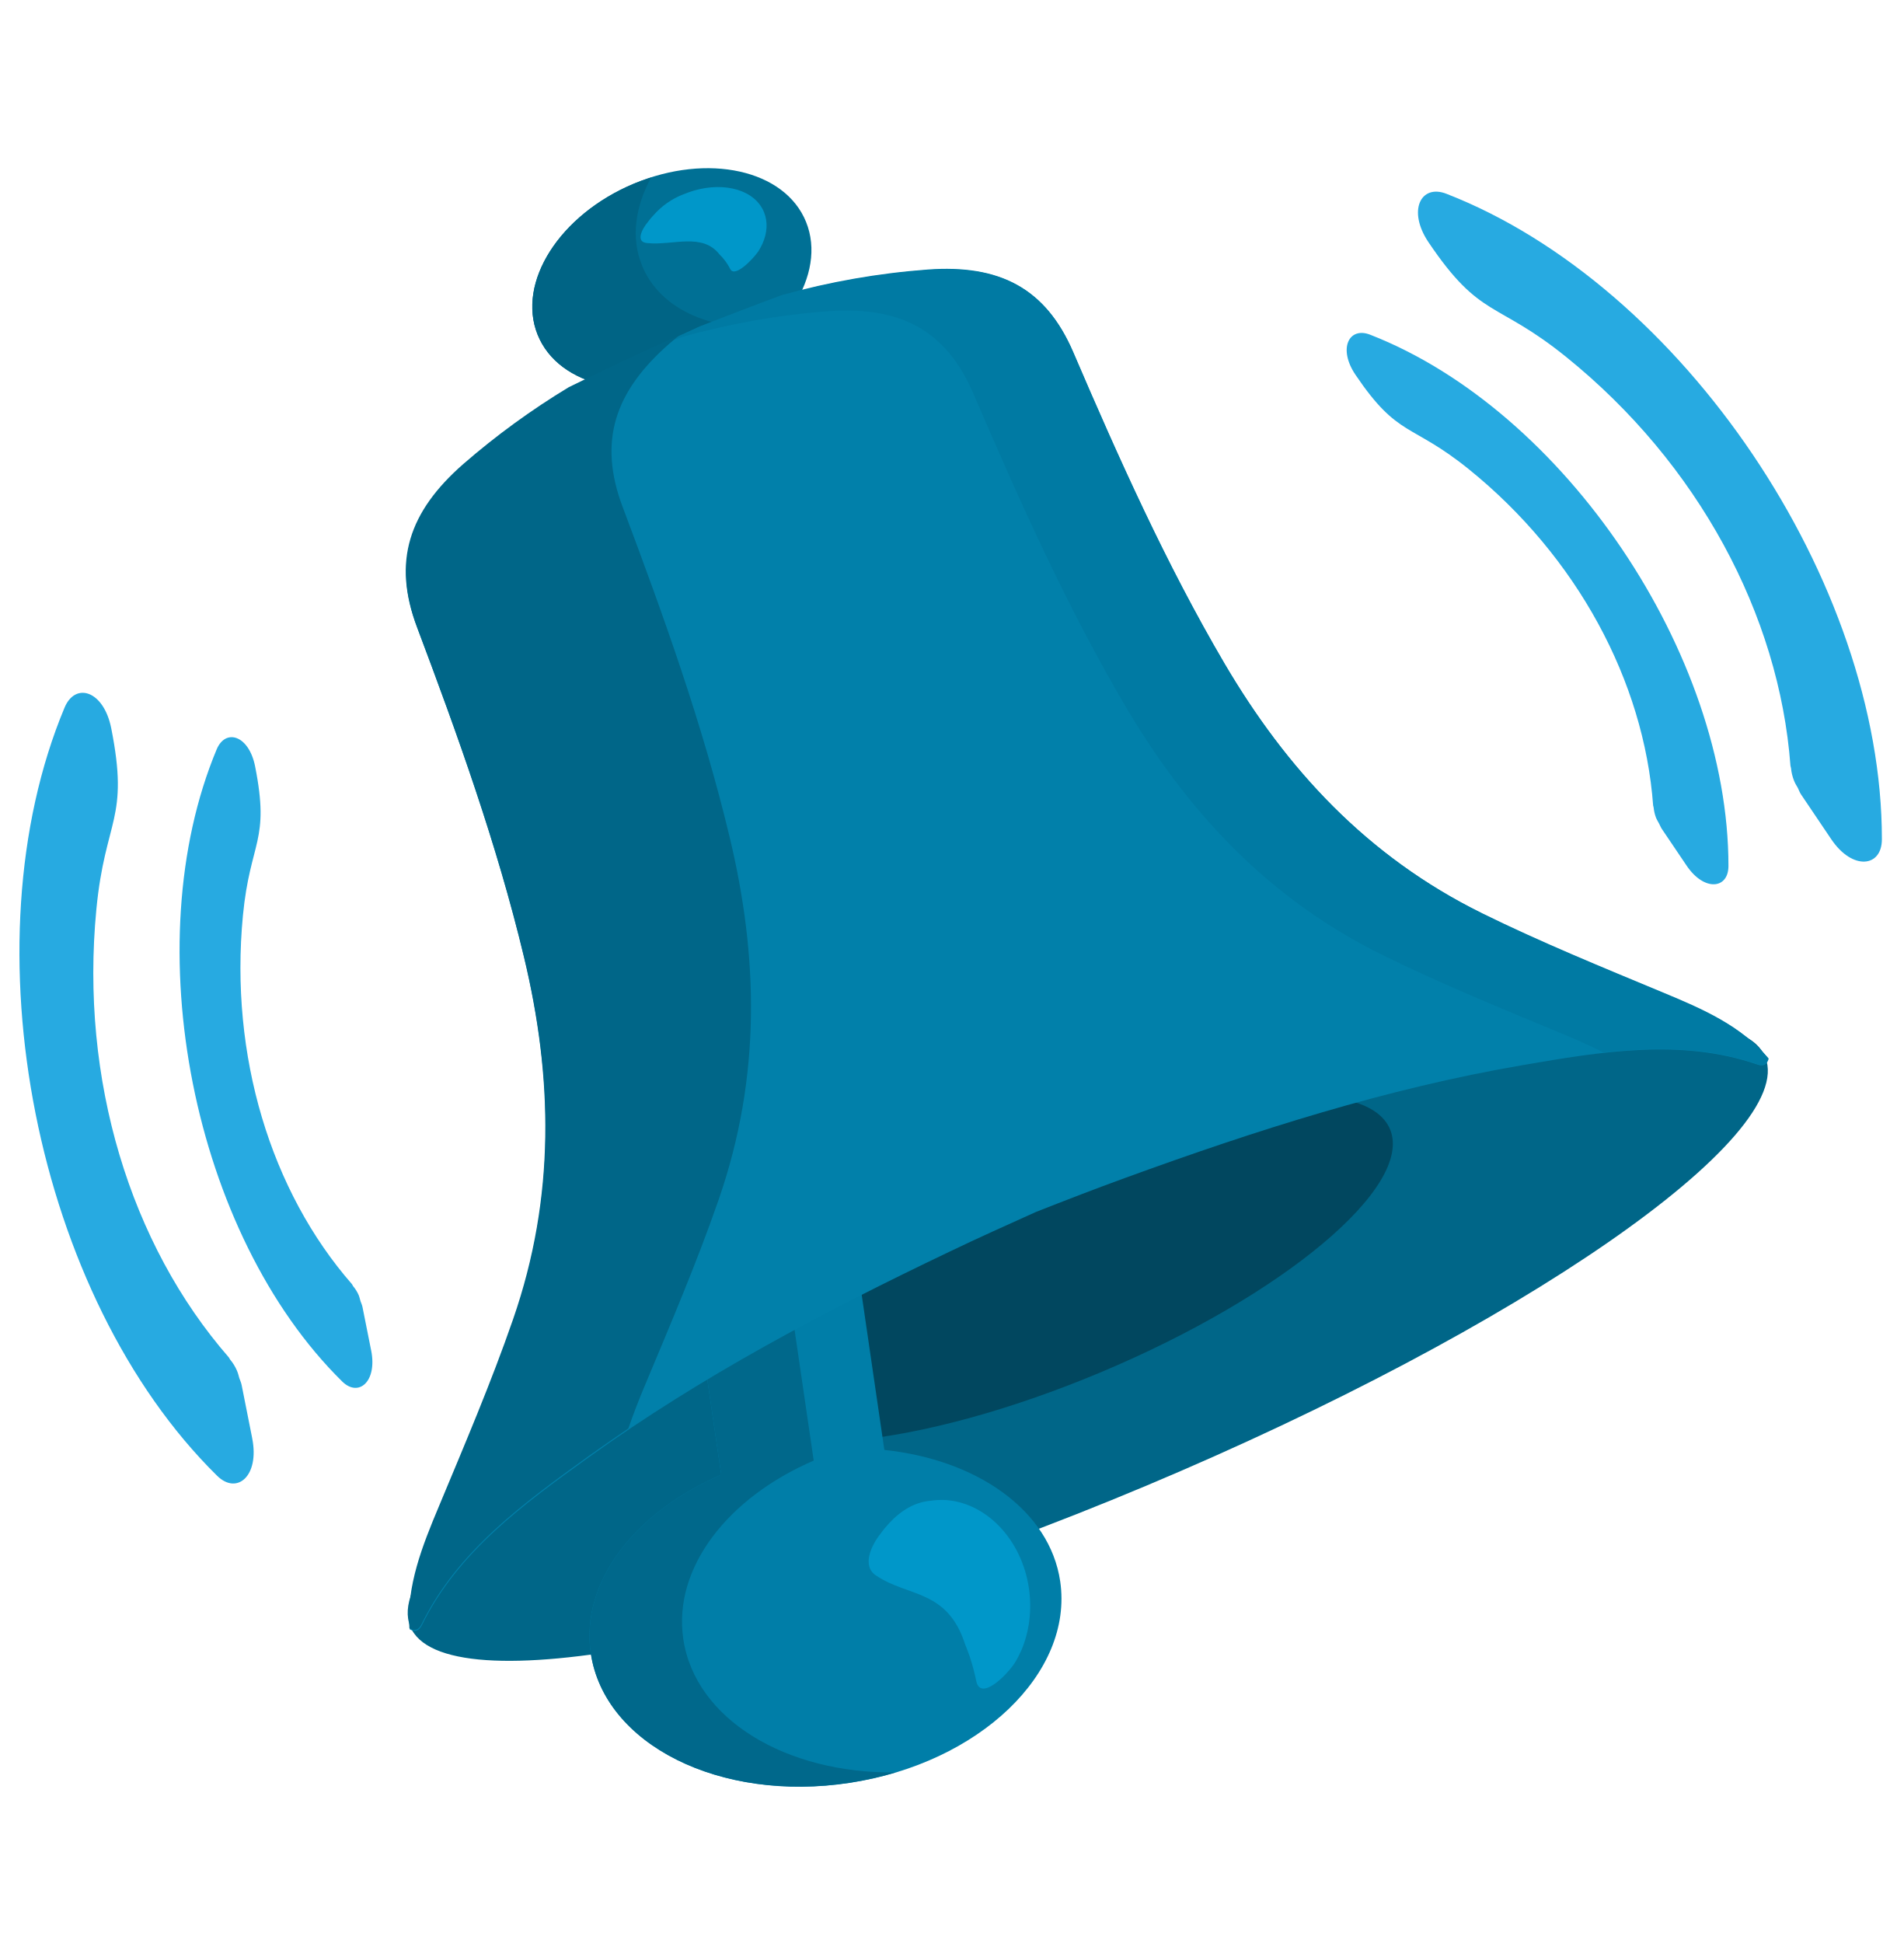
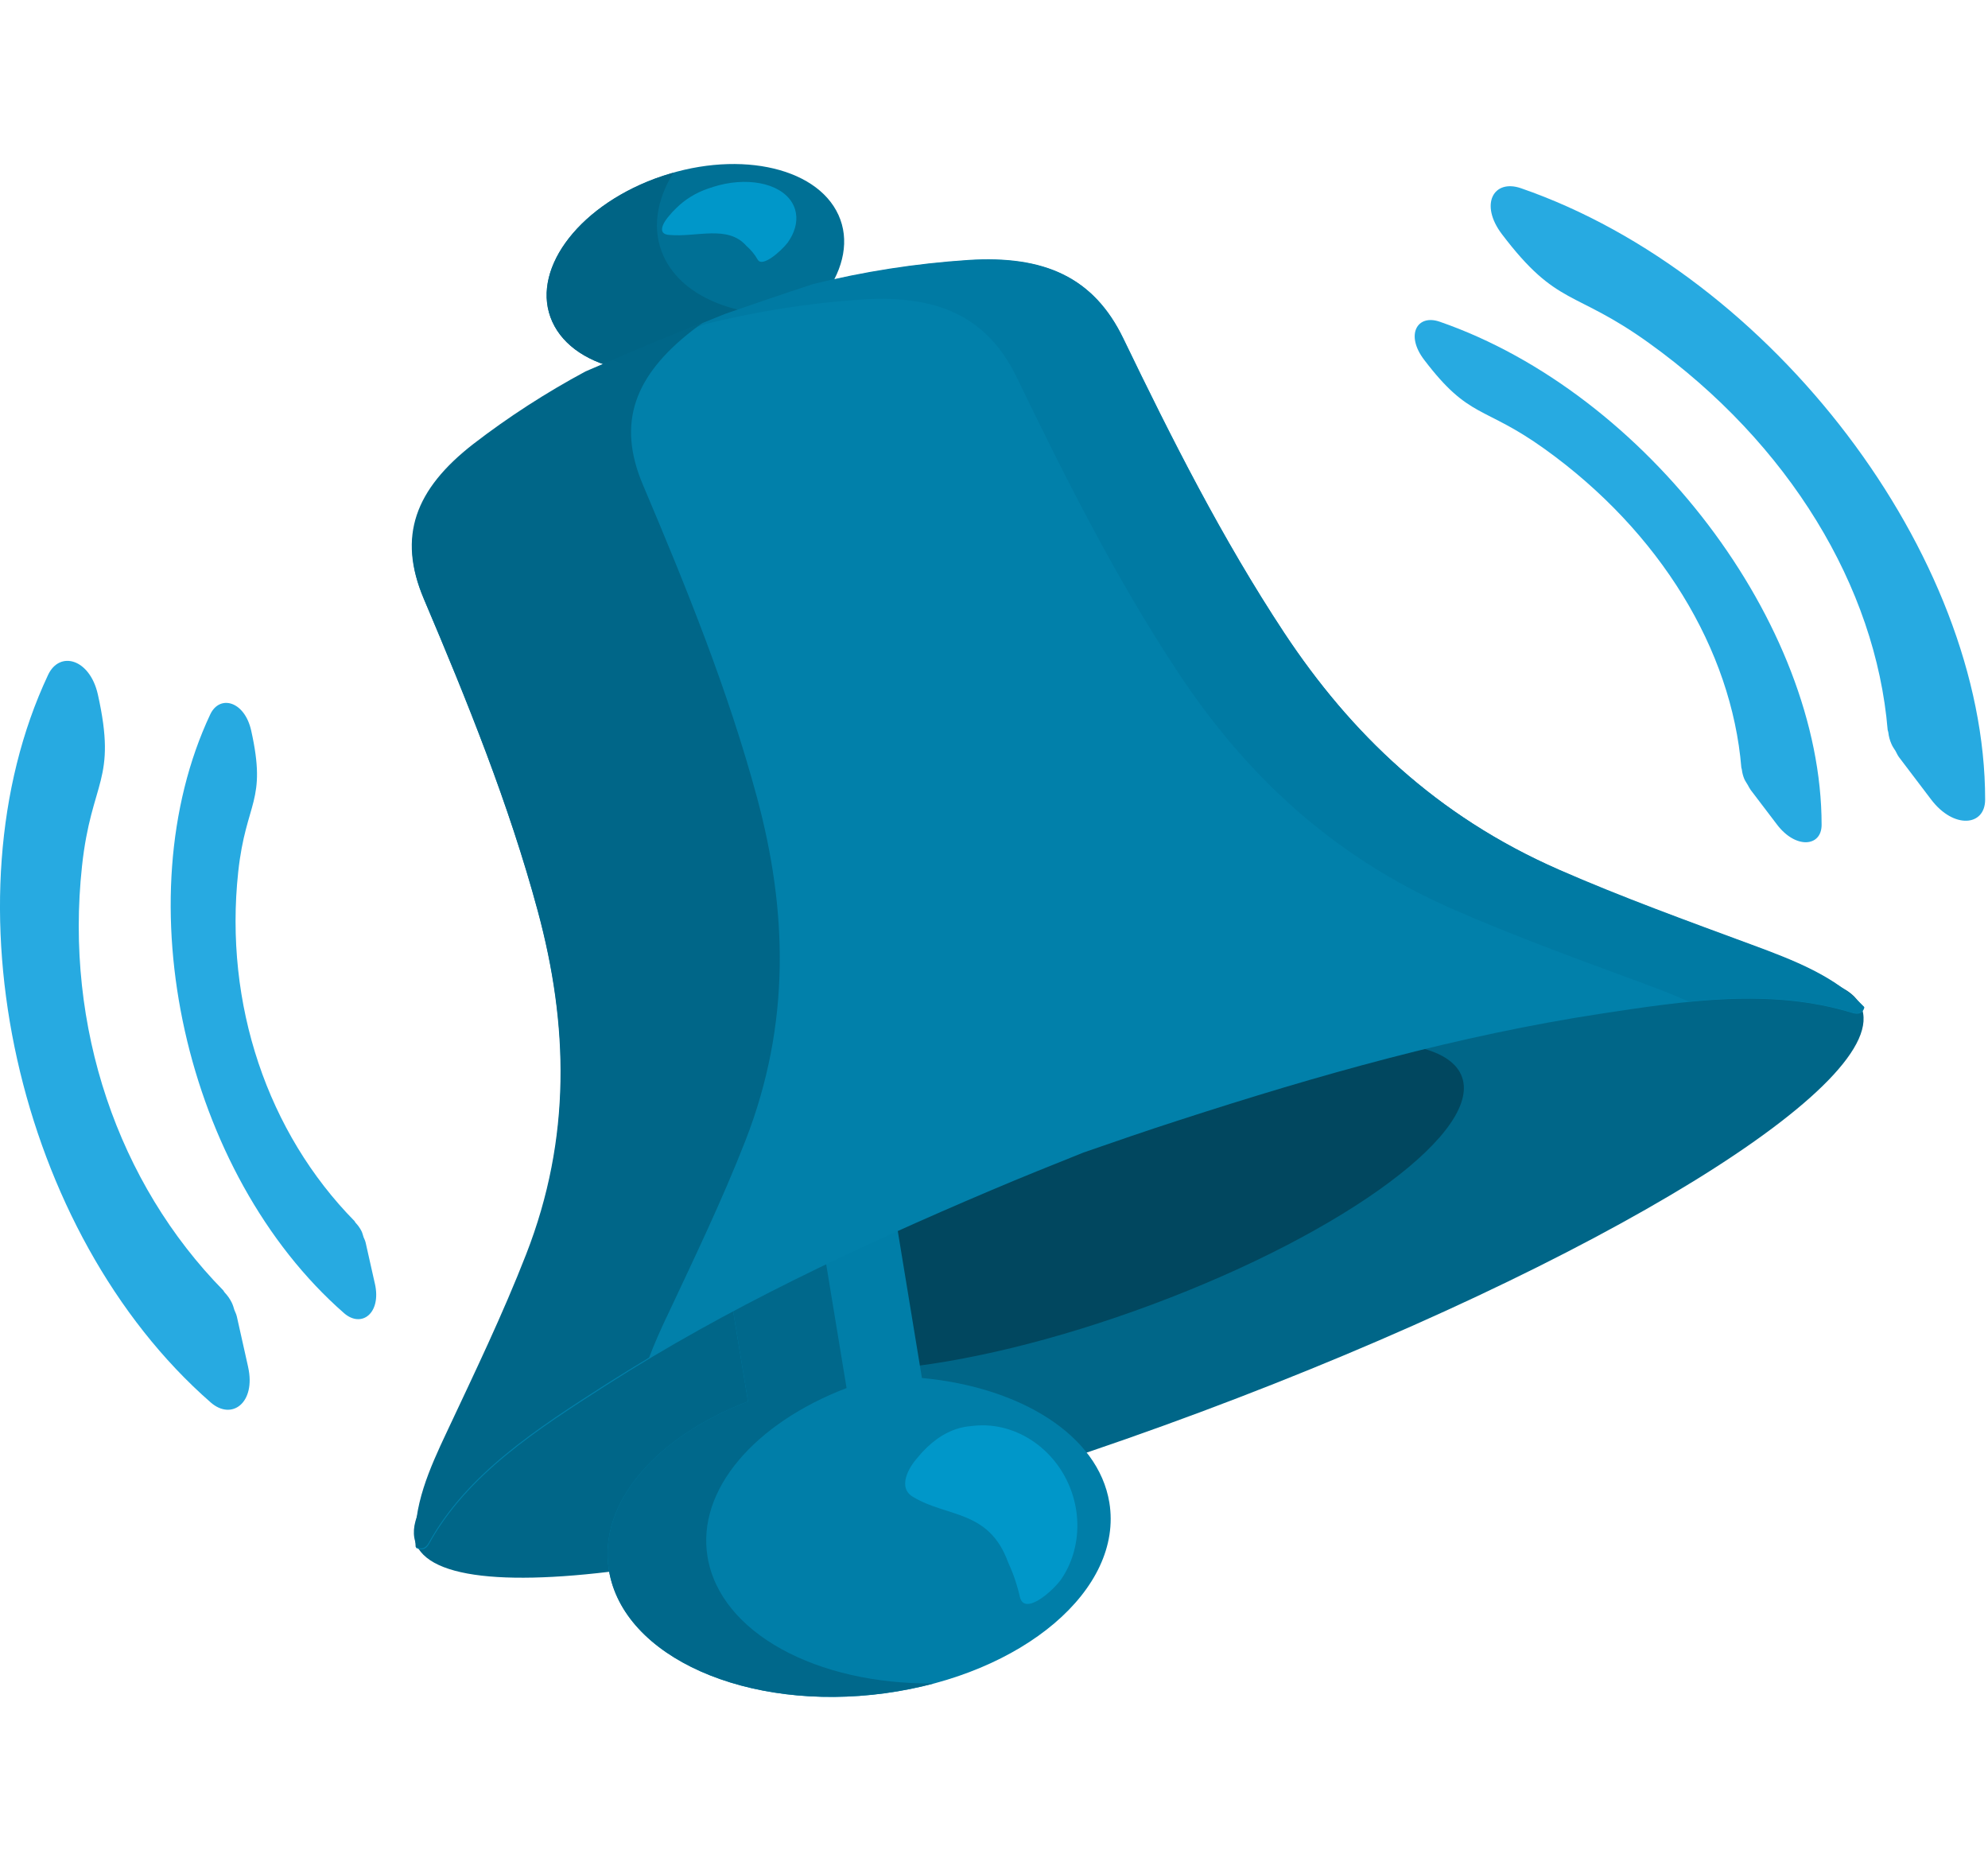
- <svg xmlns="http://www.w3.org/2000/svg" width="49" height="50" viewBox="0 0 49 50" fill="none">
-   <path d="M29.489 38.237C39.119 34.193 46.257 29.254 45.431 27.206C44.606 25.159 36.13 26.777 26.5 30.821C16.87 34.866 9.732 39.805 10.557 41.852C11.383 43.9 19.858 42.282 29.489 38.237Z" fill="#006688" />
-   <path d="M28.325 35.315C33.034 33.338 36.37 30.542 35.777 29.07C35.184 27.597 30.886 28.006 26.177 29.982C21.468 31.959 18.131 34.755 18.724 36.227C19.317 37.7 23.616 37.291 28.325 35.315Z" fill="#01475F" />
-   <path d="M22.759 37.311L22.085 32.695C21.966 31.88 20.931 31.359 19.77 31.536C18.608 31.714 17.766 32.518 17.885 33.335L18.561 37.951C16.346 38.905 14.934 40.712 15.203 42.538C15.547 44.895 18.529 46.389 21.869 45.879C25.202 45.37 27.628 43.052 27.285 40.696C27.017 38.869 25.149 37.563 22.756 37.311" fill="#007EA8" />
-   <path d="M17.584 42.173C17.317 40.345 18.731 38.538 20.941 37.586L20.265 32.969C20.192 32.464 20.491 31.962 20.997 31.613C20.599 31.494 20.18 31.467 19.77 31.534C18.608 31.711 17.766 32.515 17.885 33.332L18.561 37.949C16.346 38.902 14.934 40.71 15.203 42.536C15.547 44.892 18.529 46.387 21.869 45.876C22.267 45.814 22.661 45.726 23.048 45.611C20.223 45.644 17.887 44.239 17.584 42.173Z" fill="#00688B" />
-   <path d="M26.48 40.874C26.562 41.445 26.485 41.995 26.287 42.464C26.236 42.579 26.179 42.691 26.114 42.795C25.877 43.149 25.232 43.766 25.125 43.263C25.081 43.046 25.024 42.832 24.954 42.622C24.918 42.52 24.88 42.418 24.839 42.318C24.38 40.894 23.374 41.1 22.558 40.551C22.154 40.303 22.441 39.741 22.657 39.473C22.729 39.372 22.805 39.281 22.882 39.197C23.195 38.862 23.548 38.655 23.944 38.62C24.06 38.603 24.178 38.596 24.295 38.599C25.351 38.644 26.291 39.589 26.48 40.874Z" fill="#0097C9" />
-   <path d="M20.745 5.713C21.287 7.058 20.179 8.799 18.273 9.597C16.362 10.401 14.378 9.959 13.836 8.613C13.293 7.269 14.4 5.528 16.311 4.727C18.216 3.927 20.203 4.368 20.745 5.713Z" fill="#007095" />
-   <path d="M19.663 5.462C19.765 5.714 19.744 5.996 19.624 6.268C19.593 6.336 19.557 6.403 19.517 6.467C19.36 6.692 18.912 7.143 18.797 6.93C18.725 6.787 18.63 6.657 18.516 6.546C18.071 5.98 17.32 6.32 16.666 6.256C16.342 6.237 16.521 5.898 16.668 5.719C16.716 5.653 16.767 5.591 16.824 5.532C17.033 5.295 17.295 5.113 17.588 5C17.676 4.964 17.766 4.933 17.857 4.905C18.659 4.671 19.435 4.895 19.663 5.462Z" fill="#0097C9" />
-   <path d="M16.52 6.826C16.234 6.119 16.347 5.315 16.76 4.564C16.608 4.612 16.458 4.667 16.311 4.727C14.4 5.529 13.296 7.269 13.835 8.613C14.377 9.958 16.361 10.4 18.272 9.597C18.973 9.304 19.567 8.881 20.011 8.399C18.401 8.575 16.988 7.994 16.52 6.826Z" fill="#006485" />
-   <path fill-rule="evenodd" clip-rule="evenodd" d="M38.142 23.507C35.178 22.044 33.111 19.791 31.515 17.076C30.007 14.506 28.792 11.791 27.622 9.064C26.913 7.418 25.729 6.812 23.883 6.946C22.615 7.041 21.36 7.261 20.134 7.603C19.43 7.863 18.73 8.132 18.022 8.407C17.265 8.747 16.522 9.086 15.781 9.439C15.402 9.621 15.024 9.804 14.648 9.988C13.691 10.567 12.783 11.228 11.935 11.964C10.531 13.192 10.106 14.474 10.738 16.155C11.785 18.932 12.793 21.732 13.492 24.645C14.229 27.723 14.311 30.809 13.214 33.977C12.65 35.605 11.969 37.194 11.303 38.789C10.876 39.809 10.467 40.833 10.544 41.927C10.687 42.011 10.788 41.968 10.86 41.819C11.782 39.936 13.476 38.707 15.156 37.498C18.05 35.416 21.201 33.755 24.421 32.217C25.159 31.862 25.907 31.527 26.662 31.187C27.432 30.884 28.196 30.588 28.965 30.309C32.316 29.088 35.697 28.005 39.19 27.409C41.215 27.06 43.267 26.719 45.219 27.392C45.375 27.448 45.474 27.406 45.517 27.245C44.82 26.413 43.82 25.978 42.816 25.56C41.242 24.903 39.664 24.262 38.142 23.511" fill="#0180AA" />
-   <path fill-rule="evenodd" clip-rule="evenodd" d="M42.807 25.544C41.234 24.889 39.656 24.246 38.133 23.496C35.169 22.033 33.102 19.779 31.504 17.064C29.997 14.494 28.782 11.779 27.613 9.054C26.904 7.406 25.719 6.801 23.872 6.936C22.605 7.03 21.35 7.25 20.125 7.592C19.422 7.852 18.722 8.122 18.013 8.397C17.591 8.586 17.172 8.784 16.753 8.976C17.021 8.874 17.292 8.768 17.564 8.667C18.795 8.328 20.039 8.103 21.312 8.009C23.157 7.876 24.343 8.482 25.051 10.131C26.223 12.857 27.436 15.571 28.943 18.14C30.541 20.858 32.608 23.109 35.572 24.572C37.095 25.323 38.673 25.965 40.246 26.619C40.593 26.763 40.936 26.918 41.269 27.082C42.6 26.935 43.927 26.936 45.211 27.379C45.365 27.431 45.465 27.39 45.508 27.231C44.812 26.395 43.812 25.961 42.807 25.544Z" fill="#007AA3" />
-   <path fill-rule="evenodd" clip-rule="evenodd" d="M16.587 35.675C17.254 34.079 17.934 32.489 18.498 30.862C19.596 27.694 19.514 24.608 18.775 21.531C18.078 18.621 17.068 15.822 16.022 13.04C15.39 11.36 15.816 10.078 17.221 8.848C17.308 8.77 17.399 8.698 17.488 8.625C16.913 8.888 16.338 9.143 15.772 9.416C15.392 9.597 15.013 9.78 14.637 9.964C13.681 10.542 12.773 11.202 11.926 11.938C10.521 13.166 10.095 14.45 10.729 16.129C11.775 18.908 12.784 21.709 13.482 24.619C14.221 27.697 14.303 30.783 13.204 33.949C12.64 35.579 11.961 37.166 11.295 38.764C10.867 39.783 10.459 40.807 10.536 41.9C10.678 41.985 10.777 41.94 10.85 41.792C11.774 39.91 13.467 38.682 15.147 37.471C15.484 37.231 15.827 36.993 16.171 36.76C16.295 36.395 16.437 36.033 16.587 35.673" fill="#006688" />
-   <path d="M47.127 21.595C46.867 21.209 46.608 20.822 46.35 20.443C46.31 20.382 46.295 20.33 46.267 20.274C46.232 20.215 46.194 20.154 46.169 20.087C46.129 19.986 46.103 19.879 46.093 19.771C46.092 19.75 46.081 19.731 46.078 19.706C45.788 15.817 43.698 11.927 40.315 9.193C38.498 7.724 38.107 8.227 36.763 6.234C36.215 5.42 36.564 4.728 37.225 4.987C43.292 7.348 48.435 14.97 48.431 21.597C48.432 22.32 47.673 22.407 47.127 21.595Z" fill="#27AAE1" />
-   <path d="M43.407 22.278L42.769 21.333C42.736 21.282 42.724 21.245 42.698 21.196C42.672 21.146 42.639 21.095 42.617 21.04C42.586 20.957 42.566 20.87 42.557 20.782C42.556 20.765 42.547 20.747 42.544 20.729C42.309 17.528 40.586 14.326 37.801 12.075C36.308 10.87 35.987 11.279 34.882 9.642C34.429 8.97 34.715 8.4 35.261 8.613C40.255 10.559 44.484 16.827 44.482 22.284C44.483 22.88 43.86 22.947 43.407 22.278ZM6.491 37.013L6.219 35.643C6.205 35.571 6.178 35.523 6.159 35.464C6.141 35.398 6.124 35.328 6.094 35.262C6.05 35.162 5.993 35.07 5.923 34.987C5.91 34.971 5.903 34.95 5.89 34.932C3.349 32.018 2.058 27.782 2.48 23.401C2.707 21.046 3.333 21.108 2.862 18.737C2.667 17.768 1.939 17.544 1.661 18.21C-0.888 24.306 0.911 33.375 5.587 37.976C6.098 38.48 6.682 37.982 6.491 37.016" fill="#27AAE1" />
-   <path d="M9.553 34.758C9.477 34.386 9.402 34.004 9.329 33.635C9.315 33.573 9.298 33.538 9.279 33.487C9.263 33.432 9.25 33.372 9.227 33.319C9.19 33.238 9.143 33.163 9.086 33.096C9.075 33.08 9.069 33.063 9.059 33.047C6.966 30.653 5.906 27.162 6.252 23.556C6.44 21.621 6.952 21.669 6.565 19.72C6.406 18.922 5.806 18.735 5.576 19.284C3.479 24.302 4.96 31.764 8.807 35.551C9.229 35.965 9.71 35.553 9.553 34.756" fill="#27AAE1" />
+ <svg xmlns="http://www.w3.org/2000/svg" width="43" height="40" viewBox="0 0 43 40" fill="none">
+   <path d="M25.969 30.536C34.596 27.317 40.99 23.386 40.251 21.756C39.512 20.126 31.919 21.414 23.292 24.633C14.665 27.852 8.27 31.783 9.01 33.413C9.749 35.043 17.342 33.755 25.969 30.536Z" fill="#006688" />
+   <path d="M24.926 28.209C29.145 26.636 32.134 24.411 31.602 23.239C31.071 22.067 27.221 22.392 23.002 23.966C18.784 25.539 15.795 27.764 16.326 28.936C16.857 30.108 20.708 29.783 24.926 28.209Z" fill="#01475F" />
+   <path d="M19.941 29.799L19.337 26.124C19.23 25.476 18.303 25.061 17.262 25.202C16.222 25.344 15.467 25.983 15.574 26.634L16.179 30.308C14.195 31.067 12.931 32.506 13.171 33.959C13.48 35.835 16.151 37.024 19.143 36.618C22.129 36.213 24.302 34.368 23.995 32.493C23.755 31.038 22.082 29.999 19.937 29.799" fill="#007EA8" />
+   <path d="M15.304 33.668C15.065 32.214 16.332 30.775 18.311 30.017L17.706 26.343C17.641 25.941 17.909 25.542 18.362 25.264C18.006 25.169 17.63 25.147 17.262 25.2C16.222 25.342 15.467 25.982 15.574 26.632L16.179 30.306C14.195 31.065 12.931 32.504 13.171 33.957C13.48 35.833 16.151 37.022 19.143 36.616C19.5 36.567 19.853 36.496 20.199 36.405C17.668 36.431 15.576 35.313 15.304 33.668Z" fill="#00688B" />
+   <path d="M23.274 32.634C23.348 33.089 23.278 33.527 23.1 33.9C23.055 33.991 23.004 34.081 22.946 34.163C22.734 34.445 22.156 34.936 22.06 34.535C22.021 34.363 21.97 34.193 21.907 34.026C21.875 33.944 21.84 33.864 21.804 33.783C21.392 32.65 20.491 32.815 19.761 32.378C19.398 32.18 19.655 31.732 19.849 31.52C19.914 31.439 19.982 31.366 20.051 31.3C20.331 31.033 20.647 30.868 21.002 30.84C21.106 30.827 21.211 30.821 21.317 30.824C22.263 30.859 23.104 31.612 23.274 32.634" fill="#0097C9" />
+   <path d="M18.136 4.649C18.622 5.719 17.629 7.105 15.921 7.741C14.21 8.38 12.432 8.028 11.947 6.958C11.461 5.888 12.452 4.502 14.165 3.864C15.87 3.228 17.65 3.579 18.136 4.649Z" fill="#007095" />
+   <path d="M17.167 4.449C17.258 4.65 17.239 4.875 17.132 5.09C17.104 5.145 17.072 5.198 17.036 5.249C16.896 5.429 16.494 5.788 16.391 5.618C16.326 5.504 16.241 5.401 16.139 5.312C15.741 4.861 15.068 5.133 14.482 5.081C14.192 5.066 14.353 4.797 14.484 4.654C14.527 4.601 14.572 4.552 14.623 4.505C14.811 4.317 15.046 4.171 15.308 4.081C15.387 4.053 15.467 4.028 15.549 4.006C16.267 3.82 16.963 3.998 17.167 4.449Z" fill="#0097C9" />
+   <path d="M14.351 5.535C14.095 4.972 14.196 4.332 14.566 3.735C14.43 3.773 14.296 3.816 14.164 3.864C12.452 4.503 11.463 5.888 11.946 6.958C12.432 8.028 14.209 8.38 15.921 7.741C16.549 7.507 17.081 7.171 17.478 6.787C16.036 6.927 14.771 6.465 14.351 5.535" fill="#006485" />
+   <path fill-rule="evenodd" clip-rule="evenodd" d="M33.721 18.812C31.066 17.647 29.215 15.854 27.784 13.694C26.434 11.648 25.345 9.487 24.297 7.316C23.662 6.006 22.601 5.524 20.947 5.63C19.812 5.706 18.687 5.881 17.589 6.154C16.958 6.36 16.331 6.575 15.697 6.794C15.018 7.064 14.353 7.334 13.69 7.615C13.35 7.759 13.011 7.905 12.674 8.052C11.816 8.513 11.004 9.039 10.244 9.624C8.986 10.602 8.605 11.622 9.171 12.96C10.11 15.17 11.013 17.398 11.639 19.718C12.299 22.168 12.373 24.623 11.39 27.145C10.884 28.441 10.274 29.706 9.678 30.975C9.295 31.787 8.929 32.602 8.998 33.473C9.125 33.539 9.216 33.505 9.281 33.387C10.107 31.888 11.625 30.91 13.13 29.947C15.722 28.29 18.545 26.968 21.429 25.744C22.091 25.462 22.76 25.195 23.436 24.924C24.126 24.684 24.811 24.448 25.5 24.226C28.502 23.253 31.531 22.392 34.659 21.917C36.474 21.64 38.312 21.368 40.061 21.904C40.2 21.948 40.29 21.915 40.327 21.787C39.703 21.125 38.807 20.779 37.908 20.445C36.498 19.923 35.085 19.413 33.721 18.815" fill="#0180AA" />
+   <path fill-rule="evenodd" clip-rule="evenodd" d="M37.901 20.433C36.491 19.912 35.077 19.4 33.713 18.803C31.058 17.639 29.206 15.845 27.775 13.684C26.424 11.638 25.336 9.477 24.288 7.308C23.653 5.997 22.592 5.515 20.938 5.622C19.803 5.697 18.678 5.872 17.581 6.145C16.951 6.352 16.324 6.566 15.689 6.786C15.311 6.936 14.936 7.093 14.559 7.246C14.8 7.165 15.043 7.081 15.287 7C16.389 6.731 17.504 6.552 18.645 6.477C20.297 6.371 21.359 6.853 21.994 8.165C23.043 10.335 24.13 12.495 25.48 14.54C26.912 16.703 28.764 18.495 31.419 19.659C32.783 20.257 34.197 20.768 35.606 21.289C35.917 21.403 36.224 21.526 36.523 21.657C37.714 21.54 38.904 21.541 40.054 21.893C40.192 21.935 40.282 21.902 40.32 21.776C39.696 21.11 38.8 20.765 37.901 20.433Z" fill="#007AA3" />
+   <path fill-rule="evenodd" clip-rule="evenodd" d="M14.412 28.497C15.009 27.226 15.618 25.961 16.124 24.666C17.107 22.144 17.033 19.688 16.372 17.239C15.747 14.923 14.842 12.695 13.905 10.481C13.339 9.144 13.721 8.123 14.979 7.144C15.057 7.082 15.139 7.025 15.219 6.967C14.703 7.176 14.188 7.379 13.681 7.596C13.341 7.741 13.002 7.886 12.665 8.032C11.807 8.493 10.995 9.018 10.236 9.603C8.977 10.582 8.596 11.603 9.163 12.939C10.101 15.151 11.005 17.381 11.63 19.697C12.292 22.147 12.365 24.603 11.381 27.123C10.876 28.42 10.267 29.684 9.67 30.955C9.287 31.766 8.921 32.581 8.99 33.451C9.118 33.518 9.207 33.483 9.272 33.365C10.1 31.867 11.616 30.89 13.121 29.926C13.423 29.735 13.73 29.545 14.039 29.36C14.15 29.07 14.277 28.781 14.412 28.495" fill="#006688" />
+   <path d="M41.77 17.29C41.537 16.982 41.305 16.675 41.074 16.373C41.038 16.324 41.025 16.283 40.999 16.239C40.968 16.191 40.934 16.143 40.912 16.09C40.876 16.009 40.853 15.925 40.844 15.838C40.843 15.822 40.833 15.806 40.83 15.787C40.571 12.691 38.698 9.595 35.668 7.419C34.04 6.249 33.69 6.65 32.486 5.064C31.995 4.416 32.307 3.865 32.9 4.071C38.334 5.95 42.941 12.017 42.938 17.291C42.939 17.867 42.26 17.936 41.77 17.29" fill="#27AAE1" />
+   <path d="M38.438 17.834L37.866 17.082C37.837 17.041 37.825 17.012 37.802 16.972C37.779 16.932 37.749 16.892 37.73 16.848C37.702 16.782 37.684 16.713 37.676 16.643C37.675 16.629 37.667 16.615 37.665 16.601C37.454 14.053 35.91 11.505 33.416 9.713C32.078 8.753 31.79 9.079 30.801 7.777C30.395 7.242 30.651 6.788 31.14 6.957C35.613 8.506 39.402 13.495 39.401 17.838C39.401 18.313 38.843 18.366 38.438 17.834M5.367 29.562L5.123 28.471C5.11 28.414 5.087 28.375 5.069 28.328C5.054 28.276 5.038 28.22 5.012 28.168C4.972 28.088 4.921 28.015 4.858 27.949C4.847 27.936 4.84 27.919 4.829 27.905C2.552 25.586 1.396 22.214 1.774 18.728C1.977 16.853 2.538 16.903 2.116 15.015C1.941 14.244 1.289 14.065 1.04 14.595C-1.244 19.448 0.368 26.666 4.557 30.328C5.015 30.729 5.538 30.333 5.367 29.564" fill="#27AAE1" />
+   <path d="M8.11 27.767C8.042 27.47 7.974 27.166 7.909 26.873C7.897 26.824 7.881 26.796 7.864 26.755C7.85 26.712 7.839 26.663 7.818 26.621C7.785 26.557 7.743 26.497 7.692 26.444C7.682 26.431 7.676 26.418 7.667 26.405C5.792 24.499 4.843 21.721 5.153 18.851C5.321 17.311 5.779 17.349 5.433 15.798C5.291 15.162 4.753 15.014 4.547 15.45C2.669 19.445 3.995 25.383 7.442 28.398C7.82 28.727 8.251 28.4 8.11 27.765" fill="#27AAE1" />
</svg>
